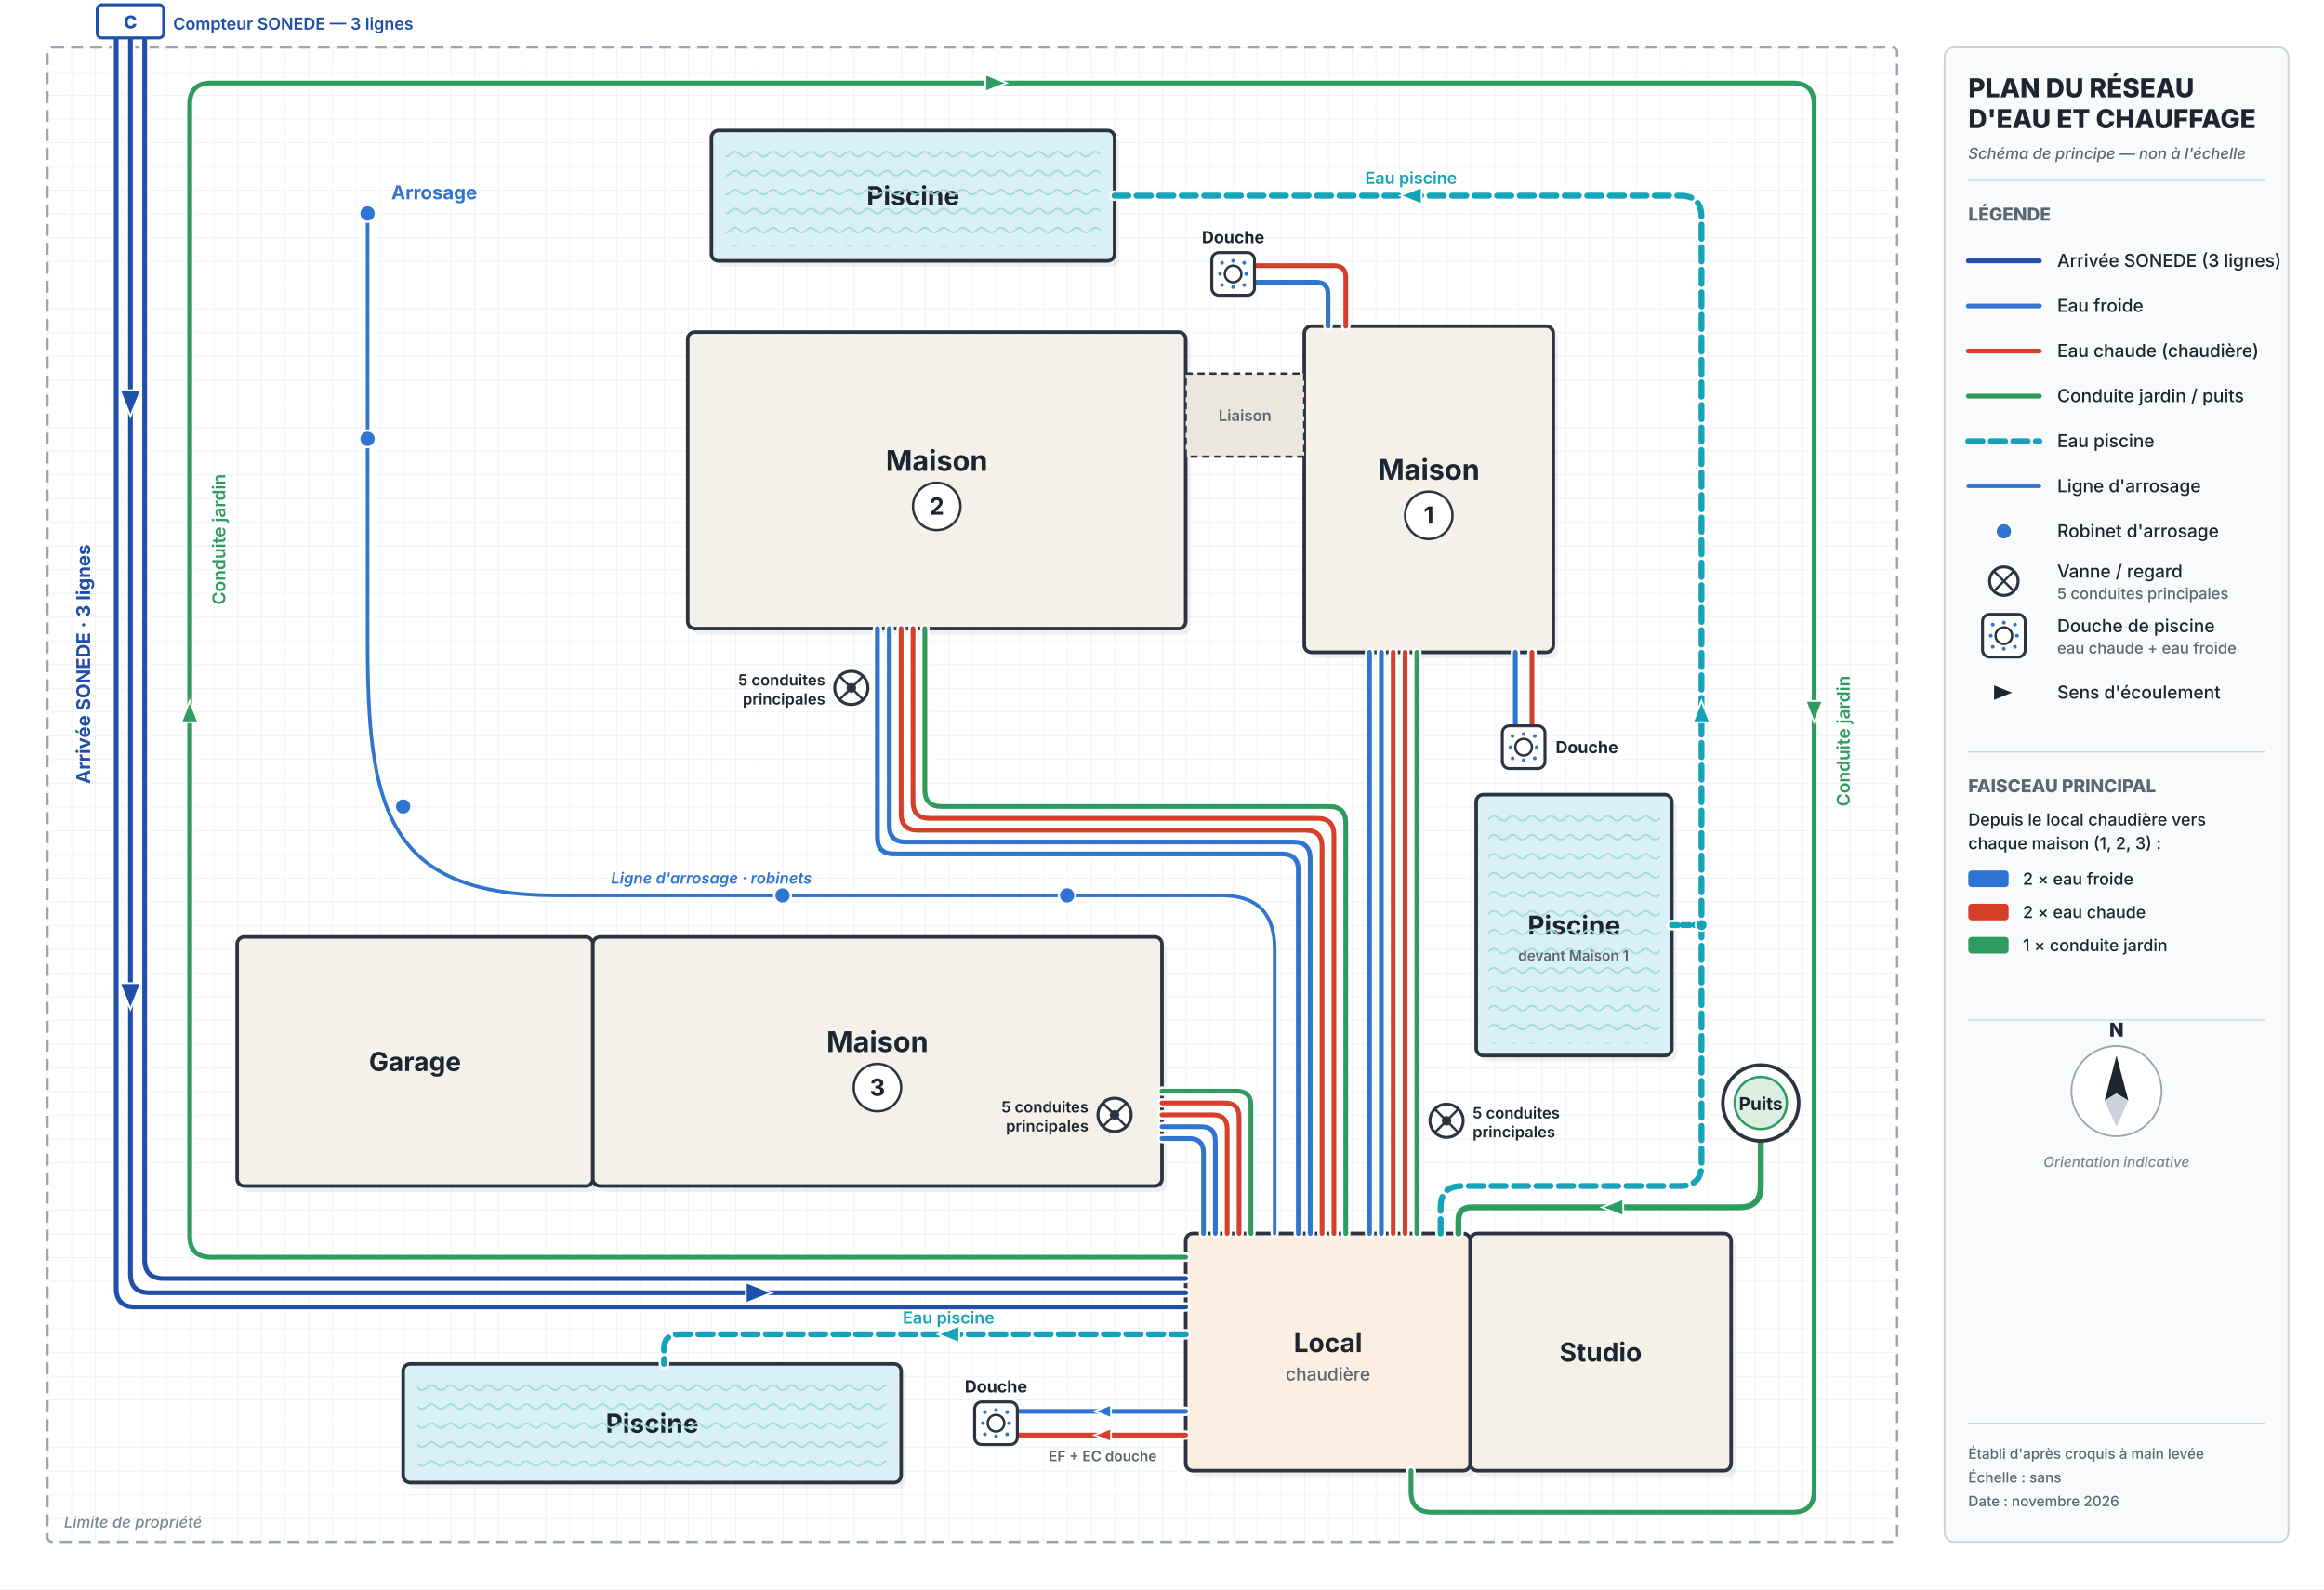
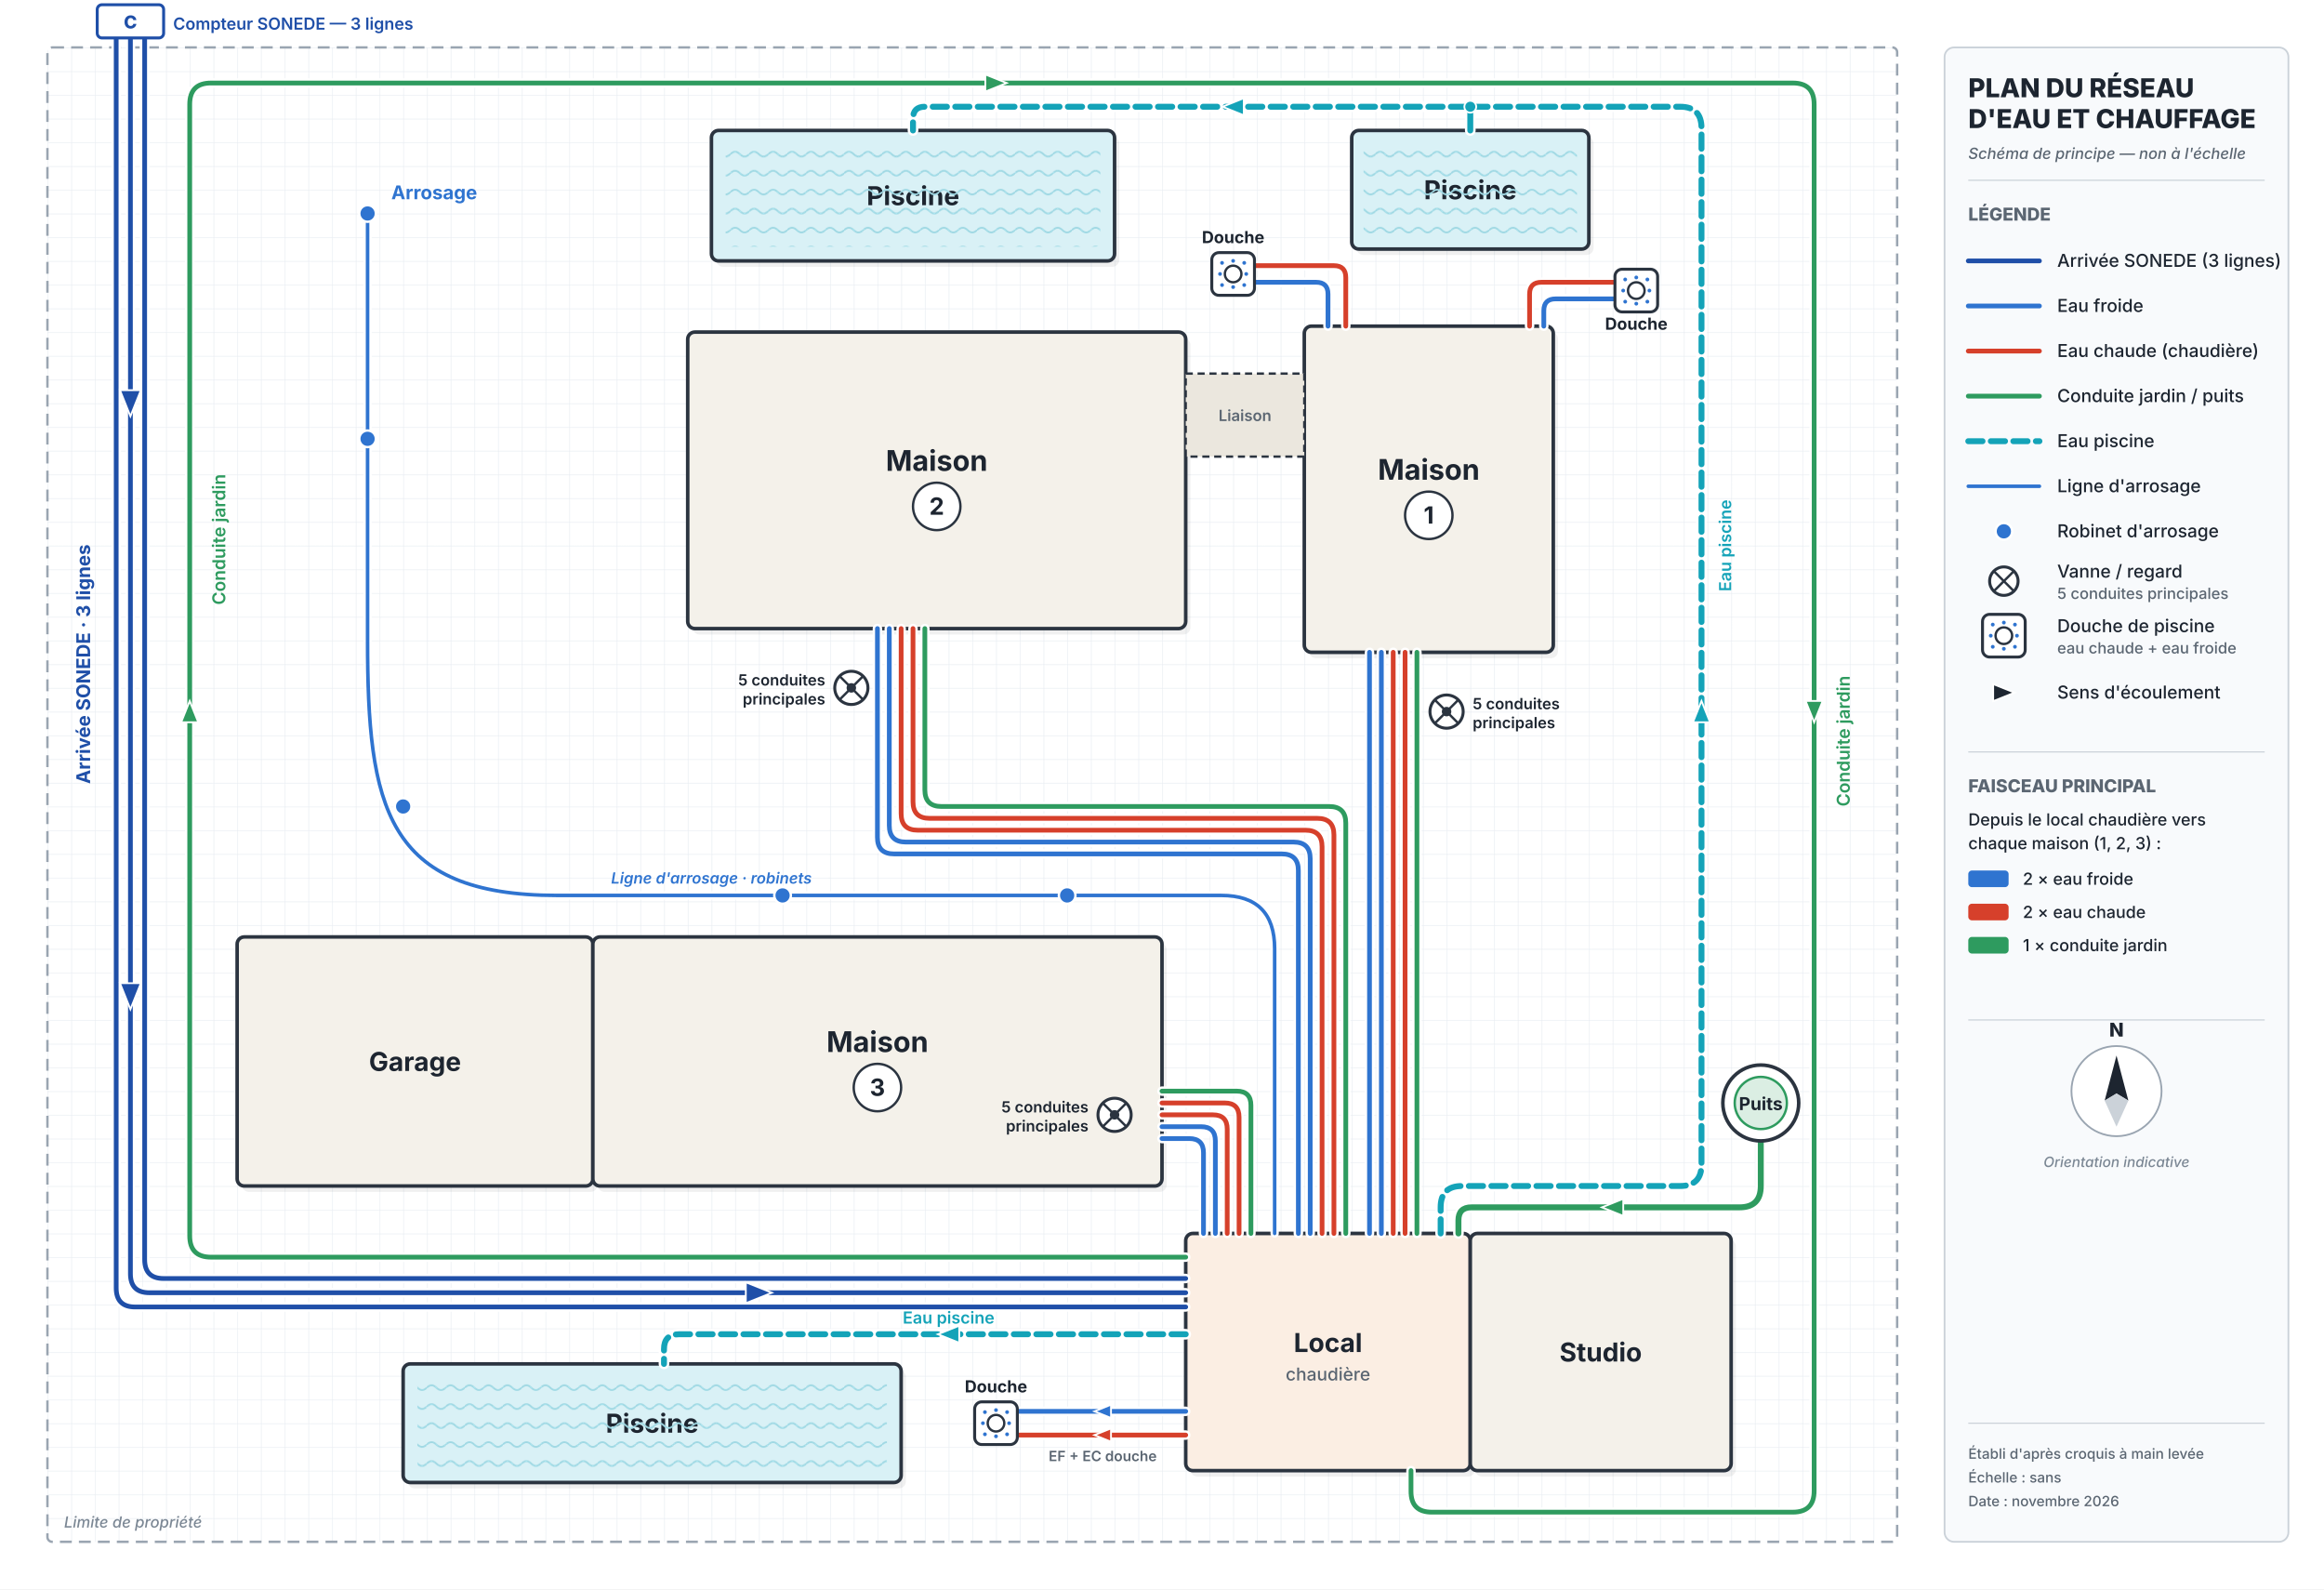
<svg xmlns="http://www.w3.org/2000/svg" viewBox="0 0 1960 1340" width="1960" height="1340" font-family="Inter, Segoe UI, Helvetica, Arial, sans-serif">
  <rect width="1960" height="1340" fill="#ffffff" />
  <defs>
    <pattern id="grid" width="20" height="20" patternUnits="userSpaceOnUse">
      <path d="M20 0H0V20" fill="none" stroke="#e9edf2" stroke-width="1" />
    </pattern>
    <pattern id="water" width="16" height="16" patternUnits="userSpaceOnUse">
      <path d="M0 10 Q4 6 8 10 T16 10" fill="none" stroke="#9fd8e3" stroke-width="1.5" />
    </pattern>
  </defs>
  <g transform="translate(40,40)">
    <rect x="0" y="0" width="1560" height="1260" fill="url(#grid)" stroke="#9aa5b1" stroke-width="2" stroke-dasharray="10 6" rx="4" />
    <text x="14" y="1248" font-size="13" font-weight="500" fill="#7b8794" text-anchor="start" font-style="italic">Limite de propriété</text>
    <rect x="564" y="75" width="340" height="110" rx="6" fill="#000" opacity=".06" />
    <rect x="560" y="70" width="340" height="110" rx="6" fill="#d9f1f6" stroke="#2b3440" stroke-width="3" />
    <text x="730.0" y="133.0" font-size="22" font-weight="700" fill="#1d2530" text-anchor="middle">Piscine</text>
    <rect x="572" y="82" width="316" height="86" rx="4" fill="url(#water)" />
    <rect x="544" y="245" width="420" height="250" rx="6" fill="#000" opacity=".06" />
    <rect x="540" y="240" width="420" height="250" rx="6" fill="#f4f1ea" stroke="#2b3440" stroke-width="3" />
    <circle cx="750.0" cy="387.0" r="20" fill="#fff" stroke="#2b3440" stroke-width="2" />
    <text x="750.0" y="394.0" font-size="20" font-weight="700" fill="#1d2530" text-anchor="middle">2</text>
    <text x="750.0" y="357.0" font-size="24" font-weight="700" fill="#1d2530" text-anchor="middle">Maison</text>
    <rect x="1064" y="240" width="210" height="275" rx="6" fill="#000" opacity=".06" />
    <rect x="1060" y="235" width="210" height="275" rx="6" fill="#f4f1ea" stroke="#2b3440" stroke-width="3" />
    <circle cx="1165.0" cy="394.5" r="20" fill="#fff" stroke="#2b3440" stroke-width="2" />
    <text x="1165.0" y="401.5" font-size="20" font-weight="700" fill="#1d2530" text-anchor="middle">1</text>
    <text x="1165.0" y="364.5" font-size="24" font-weight="700" fill="#1d2530" text-anchor="middle">Maison</text>
    <rect x="960" y="275" width="100" height="70" fill="#ebe7de" stroke="#2b3440" stroke-width="2" stroke-dasharray="6 4" />
    <text x="1010" y="315" font-size="13" font-weight="600" fill="#5b6672" text-anchor="middle">Liaison</text>
    <rect x="164" y="755" width="300" height="210" rx="6" fill="#000" opacity=".06" />
    <rect x="160" y="750" width="300" height="210" rx="6" fill="#f4f1ea" stroke="#2b3440" stroke-width="3" />
    <text x="310.0" y="863.0" font-size="22" font-weight="700" fill="#1d2530" text-anchor="middle">Garage</text>
    <rect x="464" y="755" width="480" height="210" rx="6" fill="#000" opacity=".06" />
    <rect x="460" y="750" width="480" height="210" rx="6" fill="#f4f1ea" stroke="#2b3440" stroke-width="3" />
    <circle cx="700.0" cy="877.0" r="20" fill="#fff" stroke="#2b3440" stroke-width="2" />
    <text x="700.0" y="884.0" font-size="20" font-weight="700" fill="#1d2530" text-anchor="middle">3</text>
    <text x="700.0" y="847.0" font-size="24" font-weight="700" fill="#1d2530" text-anchor="middle">Maison</text>
    <rect x="304" y="1115" width="420" height="100" rx="6" fill="#000" opacity=".06" />
    <rect x="300" y="1110" width="420" height="100" rx="6" fill="#d9f1f6" stroke="#2b3440" stroke-width="3" />
    <text x="510.0" y="1168.0" font-size="22" font-weight="700" fill="#1d2530" text-anchor="middle">Piscine</text>
    <rect x="312" y="1122" width="396" height="76" rx="4" fill="url(#water)" />
    <rect x="964" y="1005" width="240" height="200" rx="6" fill="#000" opacity=".06" />
    <rect x="960" y="1000" width="240" height="200" rx="6" fill="#fbeee3" stroke="#2b3440" stroke-width="3" />
    <text x="1080.0" y="1100.0" font-size="22" font-weight="700" fill="#1d2530" text-anchor="middle">Local</text>
    <text x="1080.0" y="1124.0" font-size="15" font-weight="500" fill="#5b6672" text-anchor="middle">chaudière</text>
    <rect x="1204" y="1005" width="220" height="200" rx="6" fill="#000" opacity=".06" />
    <rect x="1200" y="1000" width="220" height="200" rx="6" fill="#f4f1ea" stroke="#2b3440" stroke-width="3" />
    <text x="1310.0" y="1108.0" font-size="22" font-weight="700" fill="#1d2530" text-anchor="middle">Studio</text>
    <path d="M960,1020 L138.0,1020.0 Q120,1020 120.0,1002.0 L120.0,48.0 Q120,30 138.0,30.0 L1472.0,30.0 Q1490,30 1490.0,48.0 L1490.0,1217.0 Q1490,1235 1472.0,1235.0 L1167.5,1235.0 Q1150,1235 1150.0,1217.5 L1150,1200" fill="none" stroke="#fff" stroke-width="8" stroke-linejoin="round" stroke-linecap="round" />
    <path d="M960,1020 L138.0,1020.0 Q120,1020 120.0,1002.0 L120.0,48.0 Q120,30 138.0,30.0 L1472.0,30.0 Q1490,30 1490.0,48.0 L1490.0,1217.0 Q1490,1235 1472.0,1235.0 L1167.5,1235.0 Q1150,1235 1150.0,1217.5 L1150,1200" fill="none" stroke="#2e9b5f" stroke-width="4" stroke-linejoin="round" stroke-linecap="round" />
    <polygon points="120.0,551.0 112.8,569.0 127.2,569.0" fill="#2e9b5f" stroke="#fff" stroke-width="1.5" />
    <polygon points="809.0,30.0 791.0,22.8 791.0,37.2" fill="#2e9b5f" stroke="#fff" stroke-width="1.5" />
    <polygon points="1490.0,569.0 1482.8,551.0 1497.2,551.0" fill="#2e9b5f" stroke="#fff" stroke-width="1.5" />
    <text x="150" y="470" font-size="15" font-weight="600" fill="#2e9b5f" text-anchor="start" transform="rotate(-90 150 470)">Conduite jardin</text>
    <text x="1520" y="640" font-size="15" font-weight="600" fill="#2e9b5f" text-anchor="start" transform="rotate(-90 1520 640)">Conduite jardin</text>
    <path d="M58,-8 L58.0,1046.0 Q58,1062 74.0,1062.0 L960,1062" fill="none" stroke="#fff" stroke-width="8" stroke-linejoin="round" stroke-linecap="round" />
    <path d="M58,-8 L58.0,1046.0 Q58,1062 74.0,1062.0 L960,1062" fill="none" stroke="#1f4fa8" stroke-width="4" stroke-linejoin="round" stroke-linecap="round" />
    <path d="M70,-8 L70.0,1034.0 Q70,1050 86.0,1050.0 L960,1050" fill="none" stroke="#fff" stroke-width="8" stroke-linejoin="round" stroke-linecap="round" />
    <path d="M70,-8 L70.0,1034.0 Q70,1050 86.0,1050.0 L960,1050" fill="none" stroke="#1f4fa8" stroke-width="4" stroke-linejoin="round" stroke-linecap="round" />
    <path d="M82,-8 L82.0,1022.0 Q82,1038 98.0,1038.0 L960,1038" fill="none" stroke="#fff" stroke-width="8" stroke-linejoin="round" stroke-linecap="round" />
    <path d="M82,-8 L82.0,1022.0 Q82,1038 98.0,1038.0 L960,1038" fill="none" stroke="#1f4fa8" stroke-width="4" stroke-linejoin="round" stroke-linecap="round" />
    <polygon points="70.0,311.0 61.2,289.0 78.8,289.0" fill="#1f4fa8" stroke="#fff" stroke-width="1.5" />
    <polygon points="70.0,811.0 61.2,789.0 78.8,789.0" fill="#1f4fa8" stroke="#fff" stroke-width="1.5" />
    <polygon points="611.0,1050.0 589.0,1041.2 589.0,1058.8" fill="#1f4fa8" stroke="#fff" stroke-width="1.5" />
    <text x="36" y="520" font-size="16" font-weight="700" fill="#1f4fa8" text-anchor="middle" transform="rotate(-90 36 520)">Arrivée SONEDE · 3 lignes</text>
    <rect x="42" y="-36" width="56" height="28" rx="4" fill="#fff" stroke="#1f4fa8" stroke-width="2.5" />
    <text x="70" y="-16" font-size="15" font-weight="800" fill="#1f4fa8" text-anchor="middle">C</text>
    <text x="106" y="-15" font-size="14" font-weight="600" fill="#1f4fa8" text-anchor="start">Compteur SONEDE — 3 lignes</text>
    <path d="M960,1085 L532.5,1085.0 Q520,1085 520.0,1097.5 L520,1110" fill="none" stroke="#fff" stroke-width="9" stroke-linejoin="round" stroke-linecap="round" />
    <path d="M960,1085 L532.5,1085.0 Q520,1085 520.0,1097.5 L520,1110" fill="none" stroke="#14a3b8" stroke-width="5" stroke-linejoin="round" stroke-linecap="round" stroke-dasharray="12 7" />
    <polygon points="751.0,1085.0 769.0,1077.8 769.0,1092.2" fill="#14a3b8" stroke="#fff" stroke-width="1.5" />
    <text x="760" y="1076" font-size="14" font-weight="600" fill="#14a3b8" text-anchor="middle">Eau piscine</text>
-     <path d="M1175,1000 L1175.0,978.0 Q1175,960 1193.0,960.0 L1377.0,960.0 Q1395,960 1395.0,942.0 L1395.0,143.0 Q1395,125 1377.0,125.0 L900,125" fill="none" stroke="#fff" stroke-width="9" stroke-linejoin="round" stroke-linecap="round" />
-     <path d="M1175,1000 L1175.0,978.0 Q1175,960 1193.0,960.0 L1377.0,960.0 Q1395,960 1395.0,942.0 L1395.0,143.0 Q1395,125 1377.0,125.0 L900,125" fill="none" stroke="#14a3b8" stroke-width="5" stroke-linejoin="round" stroke-linecap="round" stroke-dasharray="12 7" />
+     <path d="M1175,1000 L1175.0,978.0 Q1175,960 1193.0,960.0 L1377.0,960.0 Q1395,960 1395.0,942.0 L1395.0,68.0 Q1395,50 1377.0,50.0 L740.0,50.0 Q730,50 730.0,60.0 L730,70" fill="none" stroke="#fff" stroke-width="9" stroke-linejoin="round" stroke-linecap="round" />
+     <path d="M1175,1000 L1175.0,978.0 Q1175,960 1193.0,960.0 L1377.0,960.0 Q1395,960 1395.0,942.0 L1395.0,68.0 Q1395,50 1377.0,50.0 L740.0,50.0 Q730,50 730.0,60.0 L730,70" fill="none" stroke="#14a3b8" stroke-width="5" stroke-linejoin="round" stroke-linecap="round" stroke-dasharray="12 7" />
    <polygon points="1395.0,551.0 1387.8,569.0 1402.2,569.0" fill="#14a3b8" stroke="#fff" stroke-width="1.5" />
-     <polygon points="1141.0,125.0 1159.0,117.8 1159.0,132.2" fill="#14a3b8" stroke="#fff" stroke-width="1.5" />
-     <text x="1150" y="115" font-size="14" font-weight="600" fill="#14a3b8" text-anchor="middle">Eau piscine</text>
+     <polygon points="991.0,50.0 1009.0,42.8 1009.0,57.2" fill="#14a3b8" stroke="#fff" stroke-width="1.5" />
+     <text x="1420" y="420" font-size="14" font-weight="600" fill="#14a3b8" text-anchor="middle" transform="rotate(-90 1420 420)">Eau piscine</text>
    <path d="M1445,922 L1445.0,960.0 Q1445,978 1427.0,978.0 L1201.0,978.0 Q1190,978 1190.0,989.0 L1190,1000" fill="none" stroke="#fff" stroke-width="9" stroke-linejoin="round" stroke-linecap="round" />
    <path d="M1445,922 L1445.0,960.0 Q1445,978 1427.0,978.0 L1201.0,978.0 Q1190,978 1190.0,989.0 L1190,1000" fill="none" stroke="#2e9b5f" stroke-width="5" stroke-linejoin="round" stroke-linecap="round" />
    <polygon points="1311.0,978.0 1329.0,970.8 1329.0,985.2" fill="#2e9b5f" stroke="#fff" stroke-width="1.5" />
    <circle cx="1445" cy="890" r="32" fill="#fff" stroke="#2b3440" stroke-width="3" />
    <circle cx="1445" cy="890" r="22" fill="#dbeee3" stroke="#2e9b5f" stroke-width="2" />
    <text x="1445" y="896" font-size="15" font-weight="700" fill="#1d2530" text-anchor="middle">Puits</text>
    <path d="M1035,1000 L1035,760 Q1035,715 990,715 L430,715 C285,715 270,640 270,500 L270,140" fill="none" stroke="#fff" stroke-width="7" stroke-linejoin="round" stroke-linecap="round" />
    <path d="M1035,1000 L1035,760 Q1035,715 990,715 L430,715 C285,715 270,640 270,500 L270,140" fill="none" stroke="#2f74d0" stroke-width="3" stroke-linejoin="round" stroke-linecap="round" />
    <circle cx="270" cy="140" r="7" fill="#2f74d0" stroke="#fff" stroke-width="2" />
    <circle cx="270" cy="330" r="7" fill="#2f74d0" stroke="#fff" stroke-width="2" />
    <circle cx="300" cy="640" r="7" fill="#2f74d0" stroke="#fff" stroke-width="2" />
    <circle cx="620" cy="715" r="7" fill="#2f74d0" stroke="#fff" stroke-width="2" />
    <circle cx="860" cy="715" r="7" fill="#2f74d0" stroke="#fff" stroke-width="2" />
    <text x="290" y="128" font-size="16" font-weight="700" fill="#2f74d0" text-anchor="start">Arrosage</text>
    <text x="560" y="705" font-size="13" font-weight="600" fill="#2f74d0" text-anchor="middle" font-style="italic">Ligne d'arrosage · robinets</text>
    <path d="M975,1000 L975.0,932.0 Q975,920 963.0,920.0 L940,920" fill="none" stroke="#fff" stroke-width="8" stroke-linejoin="round" stroke-linecap="round" />
    <path d="M975,1000 L975.0,932.0 Q975,920 963.0,920.0 L940,920" fill="none" stroke="#2f74d0" stroke-width="4" stroke-linejoin="round" stroke-linecap="round" />
    <path d="M985,1000 L985.0,922.0 Q985,910 973.0,910.0 L940,910" fill="none" stroke="#fff" stroke-width="8" stroke-linejoin="round" stroke-linecap="round" />
    <path d="M985,1000 L985.0,922.0 Q985,910 973.0,910.0 L940,910" fill="none" stroke="#2f74d0" stroke-width="4" stroke-linejoin="round" stroke-linecap="round" />
    <path d="M995,1000 L995.0,912.0 Q995,900 983.0,900.0 L940,900" fill="none" stroke="#fff" stroke-width="8" stroke-linejoin="round" stroke-linecap="round" />
    <path d="M995,1000 L995.0,912.0 Q995,900 983.0,900.0 L940,900" fill="none" stroke="#d6402b" stroke-width="4" stroke-linejoin="round" stroke-linecap="round" />
    <path d="M1005,1000 L1005.0,902.0 Q1005,890 993.0,890.0 L940,890" fill="none" stroke="#fff" stroke-width="8" stroke-linejoin="round" stroke-linecap="round" />
    <path d="M1005,1000 L1005.0,902.0 Q1005,890 993.0,890.0 L940,890" fill="none" stroke="#d6402b" stroke-width="4" stroke-linejoin="round" stroke-linecap="round" />
    <path d="M1015,1000 L1015.0,892.0 Q1015,880 1003.0,880.0 L940,880" fill="none" stroke="#fff" stroke-width="8" stroke-linejoin="round" stroke-linecap="round" />
    <path d="M1015,1000 L1015.0,892.0 Q1015,880 1003.0,880.0 L940,880" fill="none" stroke="#2e9b5f" stroke-width="4" stroke-linejoin="round" stroke-linecap="round" />
    <path d="M1055,1000 L1055.0,694.0 Q1055,680 1041.0,680.0 L714.0,680.0 Q700,680 700.0,666.0 L700,490" fill="none" stroke="#fff" stroke-width="8" stroke-linejoin="round" stroke-linecap="round" />
    <path d="M1055,1000 L1055.0,694.0 Q1055,680 1041.0,680.0 L714.0,680.0 Q700,680 700.0,666.0 L700,490" fill="none" stroke="#2f74d0" stroke-width="4" stroke-linejoin="round" stroke-linecap="round" />
    <path d="M1065,1000 L1065.0,684.0 Q1065,670 1051.0,670.0 L724.0,670.0 Q710,670 710.0,656.0 L710,490" fill="none" stroke="#fff" stroke-width="8" stroke-linejoin="round" stroke-linecap="round" />
    <path d="M1065,1000 L1065.0,684.0 Q1065,670 1051.0,670.0 L724.0,670.0 Q710,670 710.0,656.0 L710,490" fill="none" stroke="#2f74d0" stroke-width="4" stroke-linejoin="round" stroke-linecap="round" />
    <path d="M1075,1000 L1075.0,674.0 Q1075,660 1061.0,660.0 L734.0,660.0 Q720,660 720.0,646.0 L720,490" fill="none" stroke="#fff" stroke-width="8" stroke-linejoin="round" stroke-linecap="round" />
    <path d="M1075,1000 L1075.0,674.0 Q1075,660 1061.0,660.0 L734.0,660.0 Q720,660 720.0,646.0 L720,490" fill="none" stroke="#d6402b" stroke-width="4" stroke-linejoin="round" stroke-linecap="round" />
    <path d="M1085,1000 L1085.0,664.0 Q1085,650 1071.0,650.0 L744.0,650.0 Q730,650 730.0,636.0 L730,490" fill="none" stroke="#fff" stroke-width="8" stroke-linejoin="round" stroke-linecap="round" />
    <path d="M1085,1000 L1085.0,664.0 Q1085,650 1071.0,650.0 L744.0,650.0 Q730,650 730.0,636.0 L730,490" fill="none" stroke="#d6402b" stroke-width="4" stroke-linejoin="round" stroke-linecap="round" />
    <path d="M1095,1000 L1095.0,654.0 Q1095,640 1081.0,640.0 L754.0,640.0 Q740,640 740.0,626.0 L740,490" fill="none" stroke="#fff" stroke-width="8" stroke-linejoin="round" stroke-linecap="round" />
    <path d="M1095,1000 L1095.0,654.0 Q1095,640 1081.0,640.0 L754.0,640.0 Q740,640 740.0,626.0 L740,490" fill="none" stroke="#2e9b5f" stroke-width="4" stroke-linejoin="round" stroke-linecap="round" />
    <path d="M1115,1000 L1115,510" fill="none" stroke="#fff" stroke-width="8" stroke-linejoin="round" stroke-linecap="round" />
    <path d="M1115,1000 L1115,510" fill="none" stroke="#2f74d0" stroke-width="4" stroke-linejoin="round" stroke-linecap="round" />
    <path d="M1125,1000 L1125,510" fill="none" stroke="#fff" stroke-width="8" stroke-linejoin="round" stroke-linecap="round" />
    <path d="M1125,1000 L1125,510" fill="none" stroke="#2f74d0" stroke-width="4" stroke-linejoin="round" stroke-linecap="round" />
    <path d="M1135,1000 L1135,510" fill="none" stroke="#fff" stroke-width="8" stroke-linejoin="round" stroke-linecap="round" />
    <path d="M1135,1000 L1135,510" fill="none" stroke="#d6402b" stroke-width="4" stroke-linejoin="round" stroke-linecap="round" />
    <path d="M1145,1000 L1145,510" fill="none" stroke="#fff" stroke-width="8" stroke-linejoin="round" stroke-linecap="round" />
    <path d="M1145,1000 L1145,510" fill="none" stroke="#d6402b" stroke-width="4" stroke-linejoin="round" stroke-linecap="round" />
    <path d="M1155,1000 L1155,510" fill="none" stroke="#fff" stroke-width="8" stroke-linejoin="round" stroke-linecap="round" />
    <path d="M1155,1000 L1155,510" fill="none" stroke="#2e9b5f" stroke-width="4" stroke-linejoin="round" stroke-linecap="round" />
    <path d="M1080,235 L1080.0,208.0 Q1080,198 1070.0,198.0 L1018,198" fill="none" stroke="#fff" stroke-width="8" stroke-linejoin="round" stroke-linecap="round" />
    <path d="M1080,235 L1080.0,208.0 Q1080,198 1070.0,198.0 L1018,198" fill="none" stroke="#2f74d0" stroke-width="4" stroke-linejoin="round" stroke-linecap="round" />
    <path d="M1095,235 L1095.0,194.0 Q1095,184 1085.0,184.0 L1018,184" fill="none" stroke="#fff" stroke-width="8" stroke-linejoin="round" stroke-linecap="round" />
    <path d="M1095,235 L1095.0,194.0 Q1095,184 1085.0,184.0 L1018,184" fill="none" stroke="#d6402b" stroke-width="4" stroke-linejoin="round" stroke-linecap="round" />
    <rect x="982" y="173" width="36" height="36" rx="6" fill="#fff" stroke="#2b3440" stroke-width="2.5" />
    <circle cx="1000" cy="191" r="7" fill="none" stroke="#2b3440" stroke-width="2" />
    <circle cx="990.65" cy="181.65" r="1.6" fill="#2f74d0" />
    <circle cx="1000.0" cy="179.95" r="1.6" fill="#2f74d0" />
    <circle cx="1009.35" cy="181.65" r="1.6" fill="#2f74d0" />
    <circle cx="988.95" cy="191.0" r="1.6" fill="#2f74d0" />
    <circle cx="1011.05" cy="191.0" r="1.6" fill="#2f74d0" />
    <circle cx="990.65" cy="200.35" r="1.6" fill="#2f74d0" />
    <circle cx="1000.0" cy="202.05" r="1.6" fill="#2f74d0" />
    <circle cx="1009.35" cy="200.35" r="1.6" fill="#2f74d0" />
    <text x="1000" y="165" font-size="14" font-weight="700" fill="#1d2530" text-anchor="middle">Douche</text>
    <path d="M960,1150 L818,1150" fill="none" stroke="#fff" stroke-width="8" stroke-linejoin="round" stroke-linecap="round" />
    <path d="M960,1150 L818,1150" fill="none" stroke="#2f74d0" stroke-width="4" stroke-linejoin="round" stroke-linecap="round" />
    <path d="M960,1170 L818,1170" fill="none" stroke="#fff" stroke-width="8" stroke-linejoin="round" stroke-linecap="round" />
    <path d="M960,1170 L818,1170" fill="none" stroke="#d6402b" stroke-width="4" stroke-linejoin="round" stroke-linecap="round" />
    <polygon points="883.0,1150.0 897.0,1144.4 897.0,1155.6" fill="#2f74d0" stroke="#fff" stroke-width="1.5" />
    <polygon points="883.0,1170.0 897.0,1164.4 897.0,1175.6" fill="#d6402b" stroke="#fff" stroke-width="1.5" />
    <rect x="782" y="1142" width="36" height="36" rx="6" fill="#fff" stroke="#2b3440" stroke-width="2.5" />
    <circle cx="800" cy="1160" r="7" fill="none" stroke="#2b3440" stroke-width="2" />
    <circle cx="790.65" cy="1150.65" r="1.6" fill="#2f74d0" />
    <circle cx="800.0" cy="1148.95" r="1.6" fill="#2f74d0" />
    <circle cx="809.35" cy="1150.65" r="1.6" fill="#2f74d0" />
    <circle cx="788.95" cy="1160.0" r="1.6" fill="#2f74d0" />
    <circle cx="811.05" cy="1160.0" r="1.6" fill="#2f74d0" />
    <circle cx="790.65" cy="1169.35" r="1.6" fill="#2f74d0" />
    <circle cx="800.0" cy="1171.05" r="1.6" fill="#2f74d0" />
    <circle cx="809.35" cy="1169.35" r="1.6" fill="#2f74d0" />
    <text x="800" y="1134" font-size="14" font-weight="700" fill="#1d2530" text-anchor="middle">Douche</text>
    <text x="890" y="1192" font-size="12" font-weight="600" fill="#5b6672" text-anchor="middle">EF + EC douche</text>
-     <rect x="1209" y="635" width="165" height="220" rx="6" fill="#000" opacity=".06" />
-     <rect x="1205" y="630" width="165" height="220" rx="6" fill="#d9f1f6" stroke="#2b3440" stroke-width="3" />
-     <text x="1287.5" y="748.0" font-size="22" font-weight="700" fill="#1d2530" text-anchor="middle">Piscine</text>
-     <rect x="1215" y="640" width="145" height="200" rx="4" fill="url(#water)" />
-     <text x="1287" y="770" font-size="12" font-weight="600" fill="#5b6672" text-anchor="middle">devant Maison 1</text>
-     <path d="M1395,740 L1370,740" fill="none" stroke="#fff" stroke-width="9" stroke-linejoin="round" stroke-linecap="round" />
-     <path d="M1395,740 L1370,740" fill="none" stroke="#14a3b8" stroke-width="5" stroke-linejoin="round" stroke-linecap="round" stroke-dasharray="6 4" />
-     <circle cx="1395" cy="740" r="5" fill="#14a3b8" stroke="#fff" stroke-width="1.5" />
-     <path d="M1238,510 L1238,572" fill="none" stroke="#fff" stroke-width="8" stroke-linejoin="round" stroke-linecap="round" />
-     <path d="M1238,510 L1238,572" fill="none" stroke="#2f74d0" stroke-width="4" stroke-linejoin="round" stroke-linecap="round" />
-     <path d="M1252,510 L1252,572" fill="none" stroke="#fff" stroke-width="8" stroke-linejoin="round" stroke-linecap="round" />
-     <path d="M1252,510 L1252,572" fill="none" stroke="#d6402b" stroke-width="4" stroke-linejoin="round" stroke-linecap="round" />
-     <rect x="1227" y="572" width="36" height="36" rx="6" fill="#fff" stroke="#2b3440" stroke-width="2.5" />
-     <circle cx="1245" cy="590" r="7" fill="none" stroke="#2b3440" stroke-width="2" />
-     <circle cx="1235.65" cy="580.65" r="1.6" fill="#2f74d0" />
-     <circle cx="1245.0" cy="578.95" r="1.6" fill="#2f74d0" />
-     <circle cx="1254.35" cy="580.65" r="1.6" fill="#2f74d0" />
-     <circle cx="1233.95" cy="590.0" r="1.6" fill="#2f74d0" />
-     <circle cx="1256.05" cy="590.0" r="1.6" fill="#2f74d0" />
-     <circle cx="1235.65" cy="599.35" r="1.6" fill="#2f74d0" />
-     <circle cx="1245.0" cy="601.05" r="1.6" fill="#2f74d0" />
-     <circle cx="1254.35" cy="599.35" r="1.6" fill="#2f74d0" />
-     <text x="1272" y="595" font-size="14" font-weight="700" fill="#1d2530" text-anchor="start">Douche</text>
+     <rect x="1104" y="75" width="200" height="100" rx="6" fill="#000" opacity=".06" />
+     <rect x="1100" y="70" width="200" height="100" rx="6" fill="#d9f1f6" stroke="#2b3440" stroke-width="3" />
+     <text x="1200.0" y="128.0" font-size="22" font-weight="700" fill="#1d2530" text-anchor="middle">Piscine</text>
+     <rect x="1110" y="80" width="180" height="80" rx="4" fill="url(#water)" />
+     <path d="M1200,50 L1200,70" fill="none" stroke="#fff" stroke-width="9" stroke-linejoin="round" stroke-linecap="round" />
+     <path d="M1200,50 L1200,70" fill="none" stroke="#14a3b8" stroke-width="5" stroke-linejoin="round" stroke-linecap="round" />
+     <circle cx="1200" cy="50" r="5" fill="#14a3b8" stroke="#fff" stroke-width="1.5" />
+     <path d="M1250,235 L1250.0,208.0 Q1250,198 1260.0,198.0 L1322,198" fill="none" stroke="#fff" stroke-width="8" stroke-linejoin="round" stroke-linecap="round" />
+     <path d="M1250,235 L1250.0,208.0 Q1250,198 1260.0,198.0 L1322,198" fill="none" stroke="#d6402b" stroke-width="4" stroke-linejoin="round" stroke-linecap="round" />
+     <path d="M1262,235 L1262.0,222.0 Q1262,212 1272.0,212.0 L1322,212" fill="none" stroke="#fff" stroke-width="8" stroke-linejoin="round" stroke-linecap="round" />
+     <path d="M1262,235 L1262.0,222.0 Q1262,212 1272.0,212.0 L1322,212" fill="none" stroke="#2f74d0" stroke-width="4" stroke-linejoin="round" stroke-linecap="round" />
+     <rect x="1322" y="187" width="36" height="36" rx="6" fill="#fff" stroke="#2b3440" stroke-width="2.5" />
+     <circle cx="1340" cy="205" r="7" fill="none" stroke="#2b3440" stroke-width="2" />
+     <circle cx="1330.65" cy="195.65" r="1.6" fill="#2f74d0" />
+     <circle cx="1340.0" cy="193.95" r="1.6" fill="#2f74d0" />
+     <circle cx="1349.35" cy="195.65" r="1.6" fill="#2f74d0" />
+     <circle cx="1328.95" cy="205.0" r="1.6" fill="#2f74d0" />
+     <circle cx="1351.05" cy="205.0" r="1.6" fill="#2f74d0" />
+     <circle cx="1330.65" cy="214.35" r="1.6" fill="#2f74d0" />
+     <circle cx="1340.0" cy="216.05" r="1.6" fill="#2f74d0" />
+     <circle cx="1349.35" cy="214.35" r="1.6" fill="#2f74d0" />
+     <text x="1340" y="238" font-size="14" font-weight="700" fill="#1d2530" text-anchor="middle">Douche</text>
    <g>
      <circle cx="900" cy="900" r="14" fill="#fff" stroke="#2b3440" stroke-width="2.5" />
      <path d="M890,890 L910,910 M910,890 L890,910" stroke="#2b3440" stroke-width="2" />
      <circle cx="900" cy="900" r="4" fill="#2b3440" />
    </g>
    <text x="878" y="898" font-size="13" font-weight="600" fill="#1d2530" text-anchor="end">5 conduites</text>
    <text x="878" y="914" font-size="13" font-weight="600" fill="#1d2530" text-anchor="end">principales</text>
    <g>
      <circle cx="678" cy="540" r="14" fill="#fff" stroke="#2b3440" stroke-width="2.5" />
      <path d="M668,530 L688,550 M688,530 L668,550" stroke="#2b3440" stroke-width="2" />
      <circle cx="678" cy="540" r="4" fill="#2b3440" />
    </g>
    <text x="656" y="538" font-size="13" font-weight="600" fill="#1d2530" text-anchor="end">5 conduites</text>
    <text x="656" y="554" font-size="13" font-weight="600" fill="#1d2530" text-anchor="end">principales</text>
    <g>
-       <circle cx="1180" cy="905" r="14" fill="#fff" stroke="#2b3440" stroke-width="2.5" />
-       <path d="M1170,895 L1190,915 M1190,895 L1170,915" stroke="#2b3440" stroke-width="2" />
-       <circle cx="1180" cy="905" r="4" fill="#2b3440" />
+       <circle cx="1180" cy="560" r="14" fill="#fff" stroke="#2b3440" stroke-width="2.5" />
+       <path d="M1170,550 L1190,570 M1190,550 L1170,570" stroke="#2b3440" stroke-width="2" />
+       <circle cx="1180" cy="560" r="4" fill="#2b3440" />
    </g>
-     <text x="1202" y="903" font-size="13" font-weight="600" fill="#1d2530" text-anchor="start">5 conduites</text>
-     <text x="1202" y="919" font-size="13" font-weight="600" fill="#1d2530" text-anchor="start">principales</text>
+     <text x="1202" y="558" font-size="13" font-weight="600" fill="#1d2530" text-anchor="start">5 conduites</text>
+     <text x="1202" y="574" font-size="13" font-weight="600" fill="#1d2530" text-anchor="start">principales</text>
  </g>
  <rect x="1640" y="40" width="290" height="1260" rx="8" fill="#f8fafc" stroke="#cbd2d9" stroke-width="1.5" />
  <text x="1660" y="82" font-size="22" font-weight="800" fill="#1d2530" text-anchor="start">PLAN DU RÉSEAU</text>
  <text x="1660" y="108" font-size="22" font-weight="800" fill="#1d2530" text-anchor="start">D'EAU ET CHAUFFAGE</text>
  <text x="1660" y="134" font-size="13" font-weight="500" fill="#5b6672" text-anchor="start" font-style="italic">Schéma de principe — non à l'échelle</text>
  <line x1="1660" y1="152" x2="1910" y2="152" stroke="#cbd2d9" />
  <text x="1660" y="186" font-size="15" font-weight="800" fill="#5b6672" text-anchor="start">LÉGENDE</text>
  <line x1="1660" y1="220" x2="1720" y2="220" stroke="#1f4fa8" stroke-width="4" stroke-linecap="round" />
  <text x="1735" y="225" font-size="15" font-weight="500" fill="#1d2530" text-anchor="start">Arrivée SONEDE (3 lignes)</text>
  <line x1="1660" y1="258" x2="1720" y2="258" stroke="#2f74d0" stroke-width="4" stroke-linecap="round" />
  <text x="1735" y="263" font-size="15" font-weight="500" fill="#1d2530" text-anchor="start">Eau froide</text>
  <line x1="1660" y1="296" x2="1720" y2="296" stroke="#d6402b" stroke-width="4" stroke-linecap="round" />
  <text x="1735" y="301" font-size="15" font-weight="500" fill="#1d2530" text-anchor="start">Eau chaude (chaudière)</text>
  <line x1="1660" y1="334" x2="1720" y2="334" stroke="#2e9b5f" stroke-width="4" stroke-linecap="round" />
  <text x="1735" y="339" font-size="15" font-weight="500" fill="#1d2530" text-anchor="start">Conduite jardin / puits</text>
  <line x1="1660" y1="372" x2="1720" y2="372" stroke="#14a3b8" stroke-width="5" stroke-linecap="round" stroke-dasharray="12 7" />
  <text x="1735" y="377" font-size="15" font-weight="500" fill="#1d2530" text-anchor="start">Eau piscine</text>
  <line x1="1660" y1="410" x2="1720" y2="410" stroke="#2f74d0" stroke-width="3" stroke-linecap="round" />
  <text x="1735" y="415" font-size="15" font-weight="500" fill="#1d2530" text-anchor="start">Ligne d'arrosage</text>
  <circle cx="1690" cy="448" r="7" fill="#2f74d0" stroke="#fff" stroke-width="2" />
  <text x="1735" y="453" font-size="15" font-weight="500" fill="#1d2530" text-anchor="start">Robinet d'arrosage</text>
  <circle cx="1690" cy="490" r="12" fill="#fff" stroke="#2b3440" stroke-width="2.5" />
  <path d="M1682,482 L1698,498 M1698,482 L1682,498" stroke="#2b3440" stroke-width="2" />
  <text x="1735" y="487" font-size="15" font-weight="500" fill="#1d2530" text-anchor="start">Vanne / regard</text>
  <text x="1735" y="505" font-size="13" font-weight="500" fill="#5b6672" text-anchor="start">5 conduites principales</text>
  <g transform="translate(0,0)">
    <rect x="1672" y="518" width="36" height="36" rx="6" fill="#fff" stroke="#2b3440" stroke-width="2.5" />
    <circle cx="1690" cy="536" r="7" fill="none" stroke="#2b3440" stroke-width="2" />
    <circle cx="1680.65" cy="526.65" r="1.6" fill="#2f74d0" />
    <circle cx="1690.0" cy="524.95" r="1.6" fill="#2f74d0" />
    <circle cx="1699.35" cy="526.65" r="1.6" fill="#2f74d0" />
    <circle cx="1678.95" cy="536.0" r="1.6" fill="#2f74d0" />
    <circle cx="1701.05" cy="536.0" r="1.6" fill="#2f74d0" />
    <circle cx="1680.65" cy="545.35" r="1.6" fill="#2f74d0" />
    <circle cx="1690.0" cy="547.05" r="1.6" fill="#2f74d0" />
    <circle cx="1699.35" cy="545.35" r="1.6" fill="#2f74d0" />
  </g>
  <text x="1735" y="533" font-size="15" font-weight="500" fill="#1d2530" text-anchor="start">Douche de piscine</text>
  <text x="1735" y="551" font-size="13" font-weight="500" fill="#5b6672" text-anchor="start">eau chaude + eau froide</text>
  <polygon points="1699.0,584.0 1681.0,576.8 1681.0,591.2" fill="#1d2530" stroke="#fff" stroke-width="1.5" />
  <text x="1735" y="589" font-size="15" font-weight="500" fill="#1d2530" text-anchor="start">Sens d'écoulement</text>
  <line x1="1660" y1="634" x2="1910" y2="634" stroke="#cbd2d9" />
  <text x="1660" y="668" font-size="15" font-weight="800" fill="#5b6672" text-anchor="start">FAISCEAU PRINCIPAL</text>
  <text x="1660" y="696" font-size="14" font-weight="500" fill="#1d2530" text-anchor="start">Depuis le local chaudière vers</text>
  <text x="1660" y="716" font-size="14" font-weight="500" fill="#1d2530" text-anchor="start">chaque maison (1, 2, 3) :</text>
  <rect x="1660" y="734" width="34" height="14" rx="3" fill="#2f74d0" />
  <text x="1706" y="746" font-size="14" font-weight="500" fill="#1d2530" text-anchor="start">2 × eau froide</text>
  <rect x="1660" y="762" width="34" height="14" rx="3" fill="#d6402b" />
  <text x="1706" y="774" font-size="14" font-weight="500" fill="#1d2530" text-anchor="start">2 × eau chaude</text>
  <rect x="1660" y="790" width="34" height="14" rx="3" fill="#2e9b5f" />
  <text x="1706" y="802" font-size="14" font-weight="500" fill="#1d2530" text-anchor="start">1 × conduite jardin</text>
  <line x1="1660" y1="860" x2="1910" y2="860" stroke="#cbd2d9" />
  <g transform="translate(1785,920)">
    <circle r="38" fill="#fff" stroke="#9aa5b1" stroke-width="1.5" />
    <polygon points="0,-30 10,8 0,2 -10,8" fill="#1d2530" />
    <polygon points="0,30 10,8 0,2 -10,8" fill="#cbd2d9" />
  </g>
  <text x="1785" y="874" font-size="16" font-weight="800" fill="#1d2530" text-anchor="middle">N</text>
  <text x="1785" y="984" font-size="12" font-weight="500" fill="#7b8794" text-anchor="middle" font-style="italic">Orientation indicative</text>
  <line x1="1660" y1="1200" x2="1910" y2="1200" stroke="#cbd2d9" />
  <text x="1660" y="1230" font-size="12" font-weight="500" fill="#5b6672" text-anchor="start">Établi d'après croquis à main levée</text>
  <text x="1660" y="1250" font-size="12" font-weight="500" fill="#5b6672" text-anchor="start">Échelle : sans</text>
  <text x="1660" y="1270" font-size="12" font-weight="500" fill="#5b6672" text-anchor="start">Date : novembre 2026</text>
</svg>
